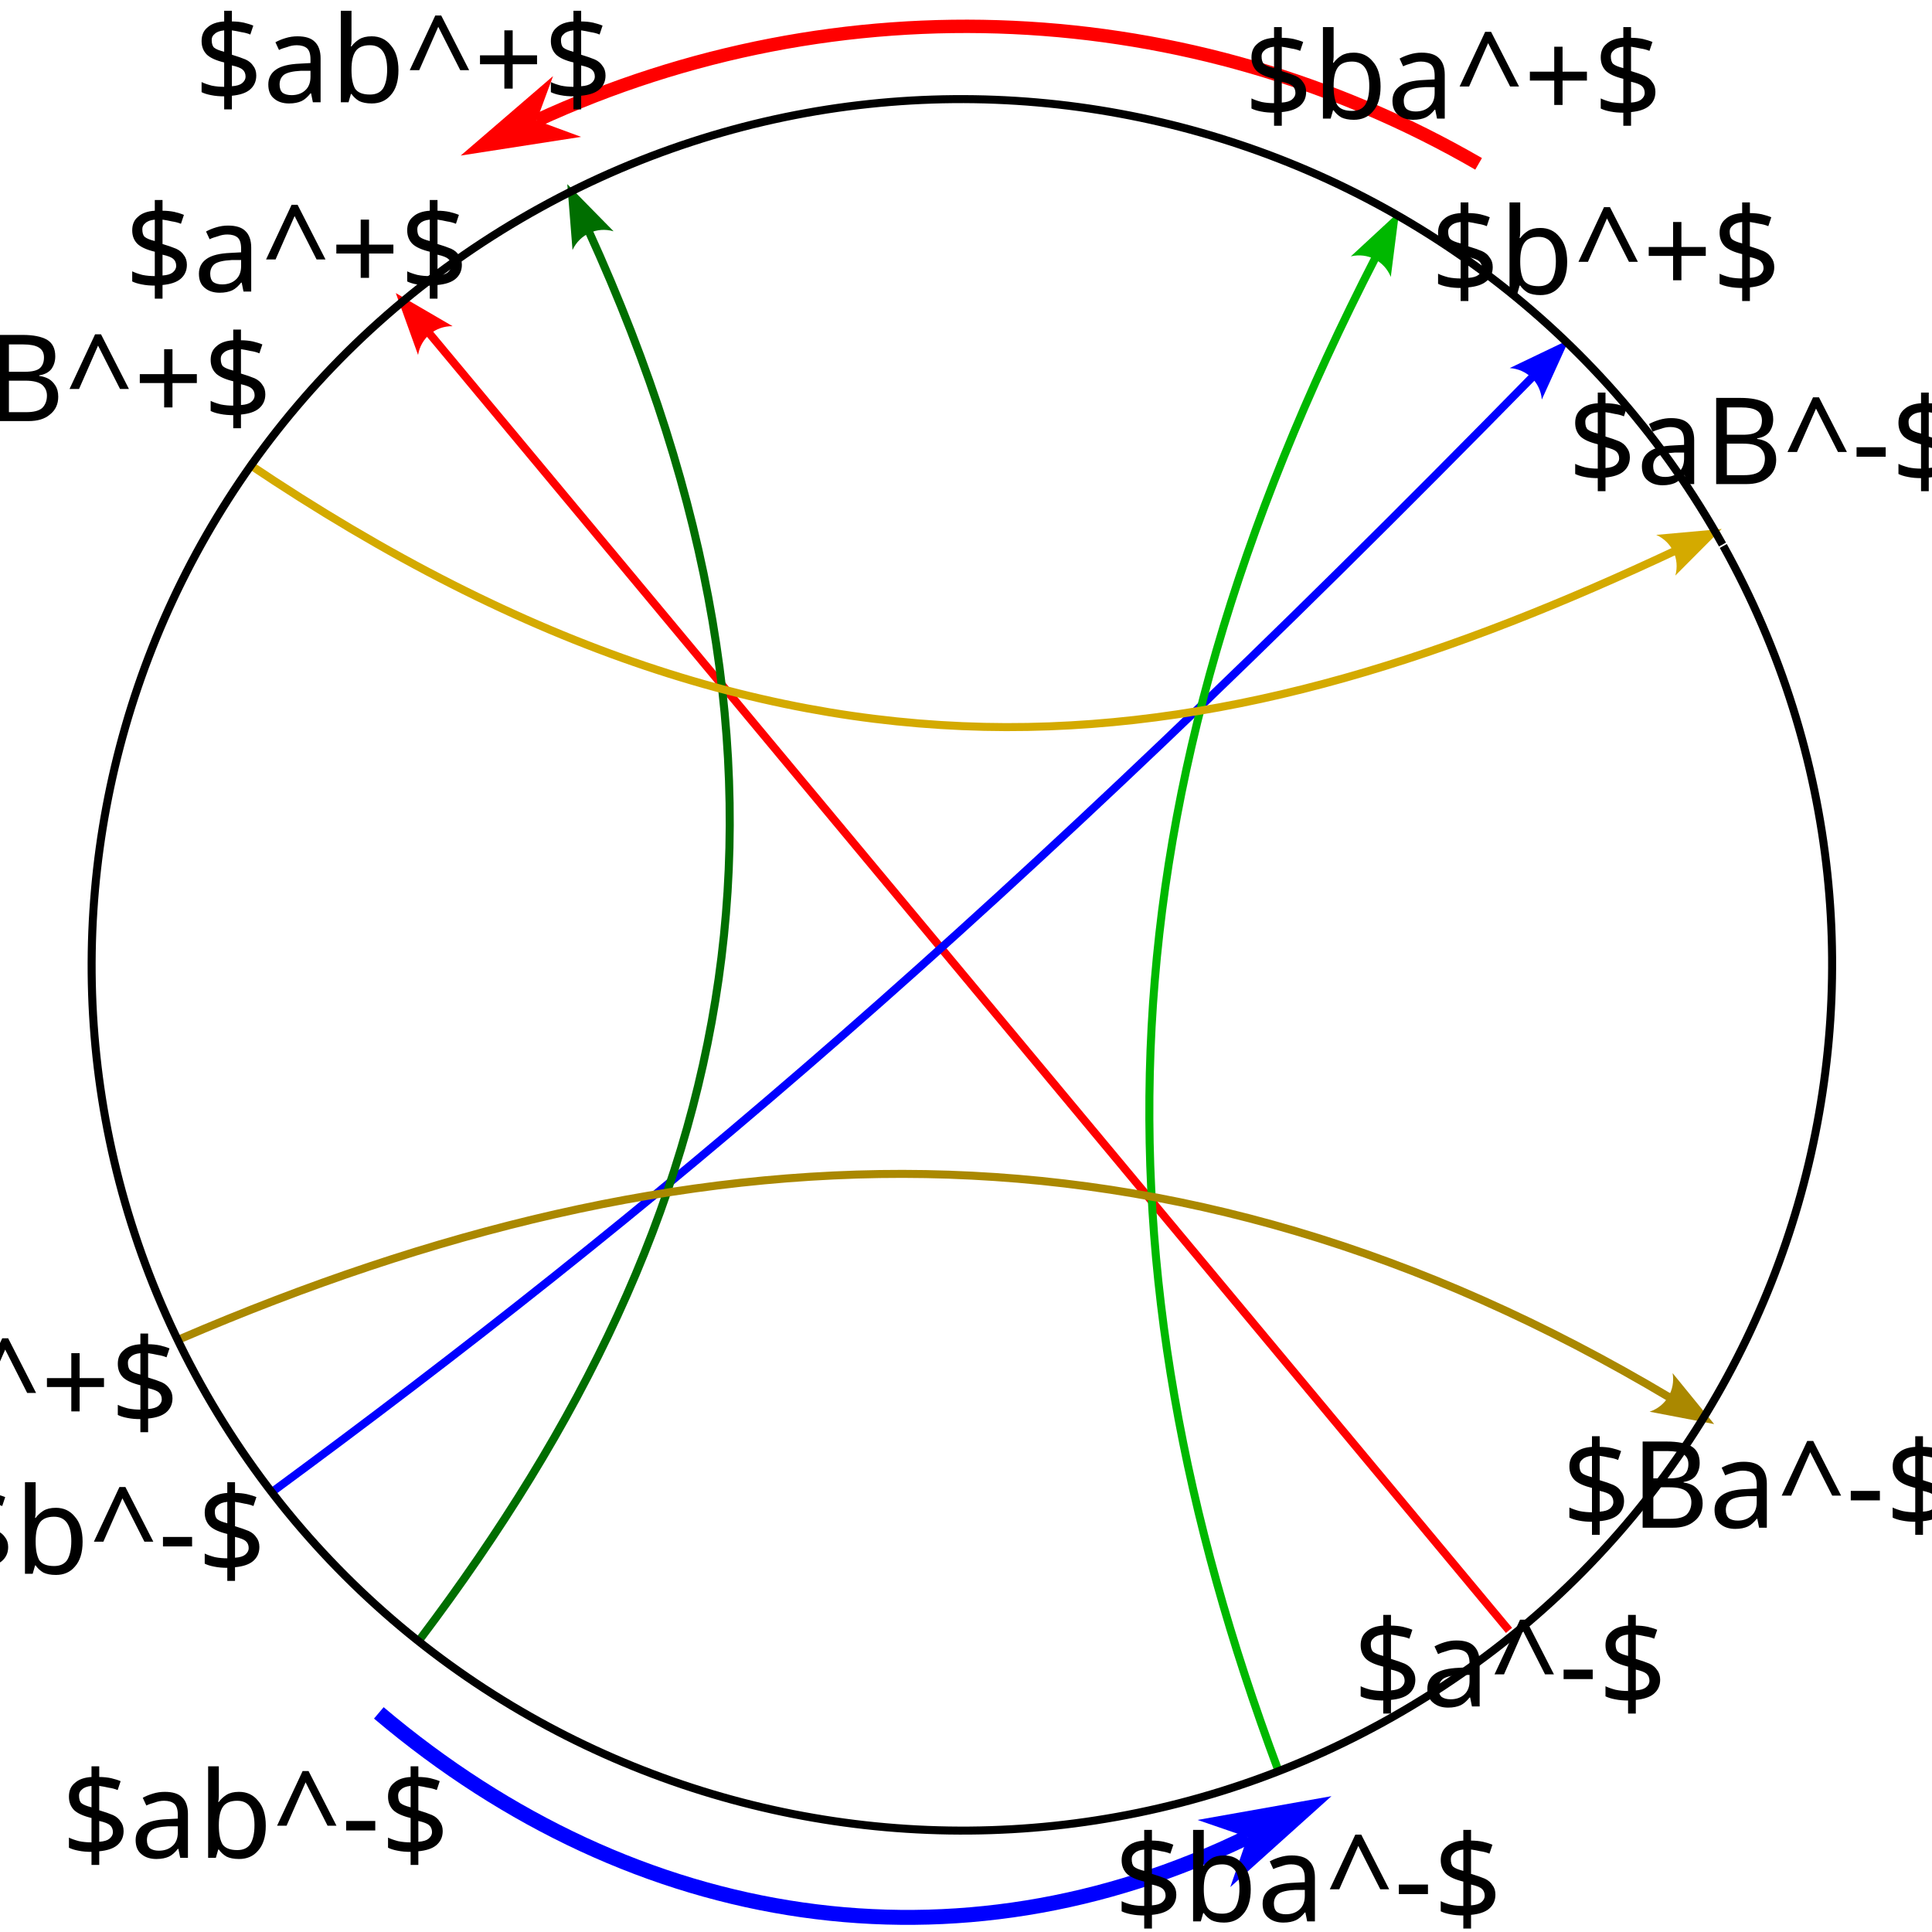
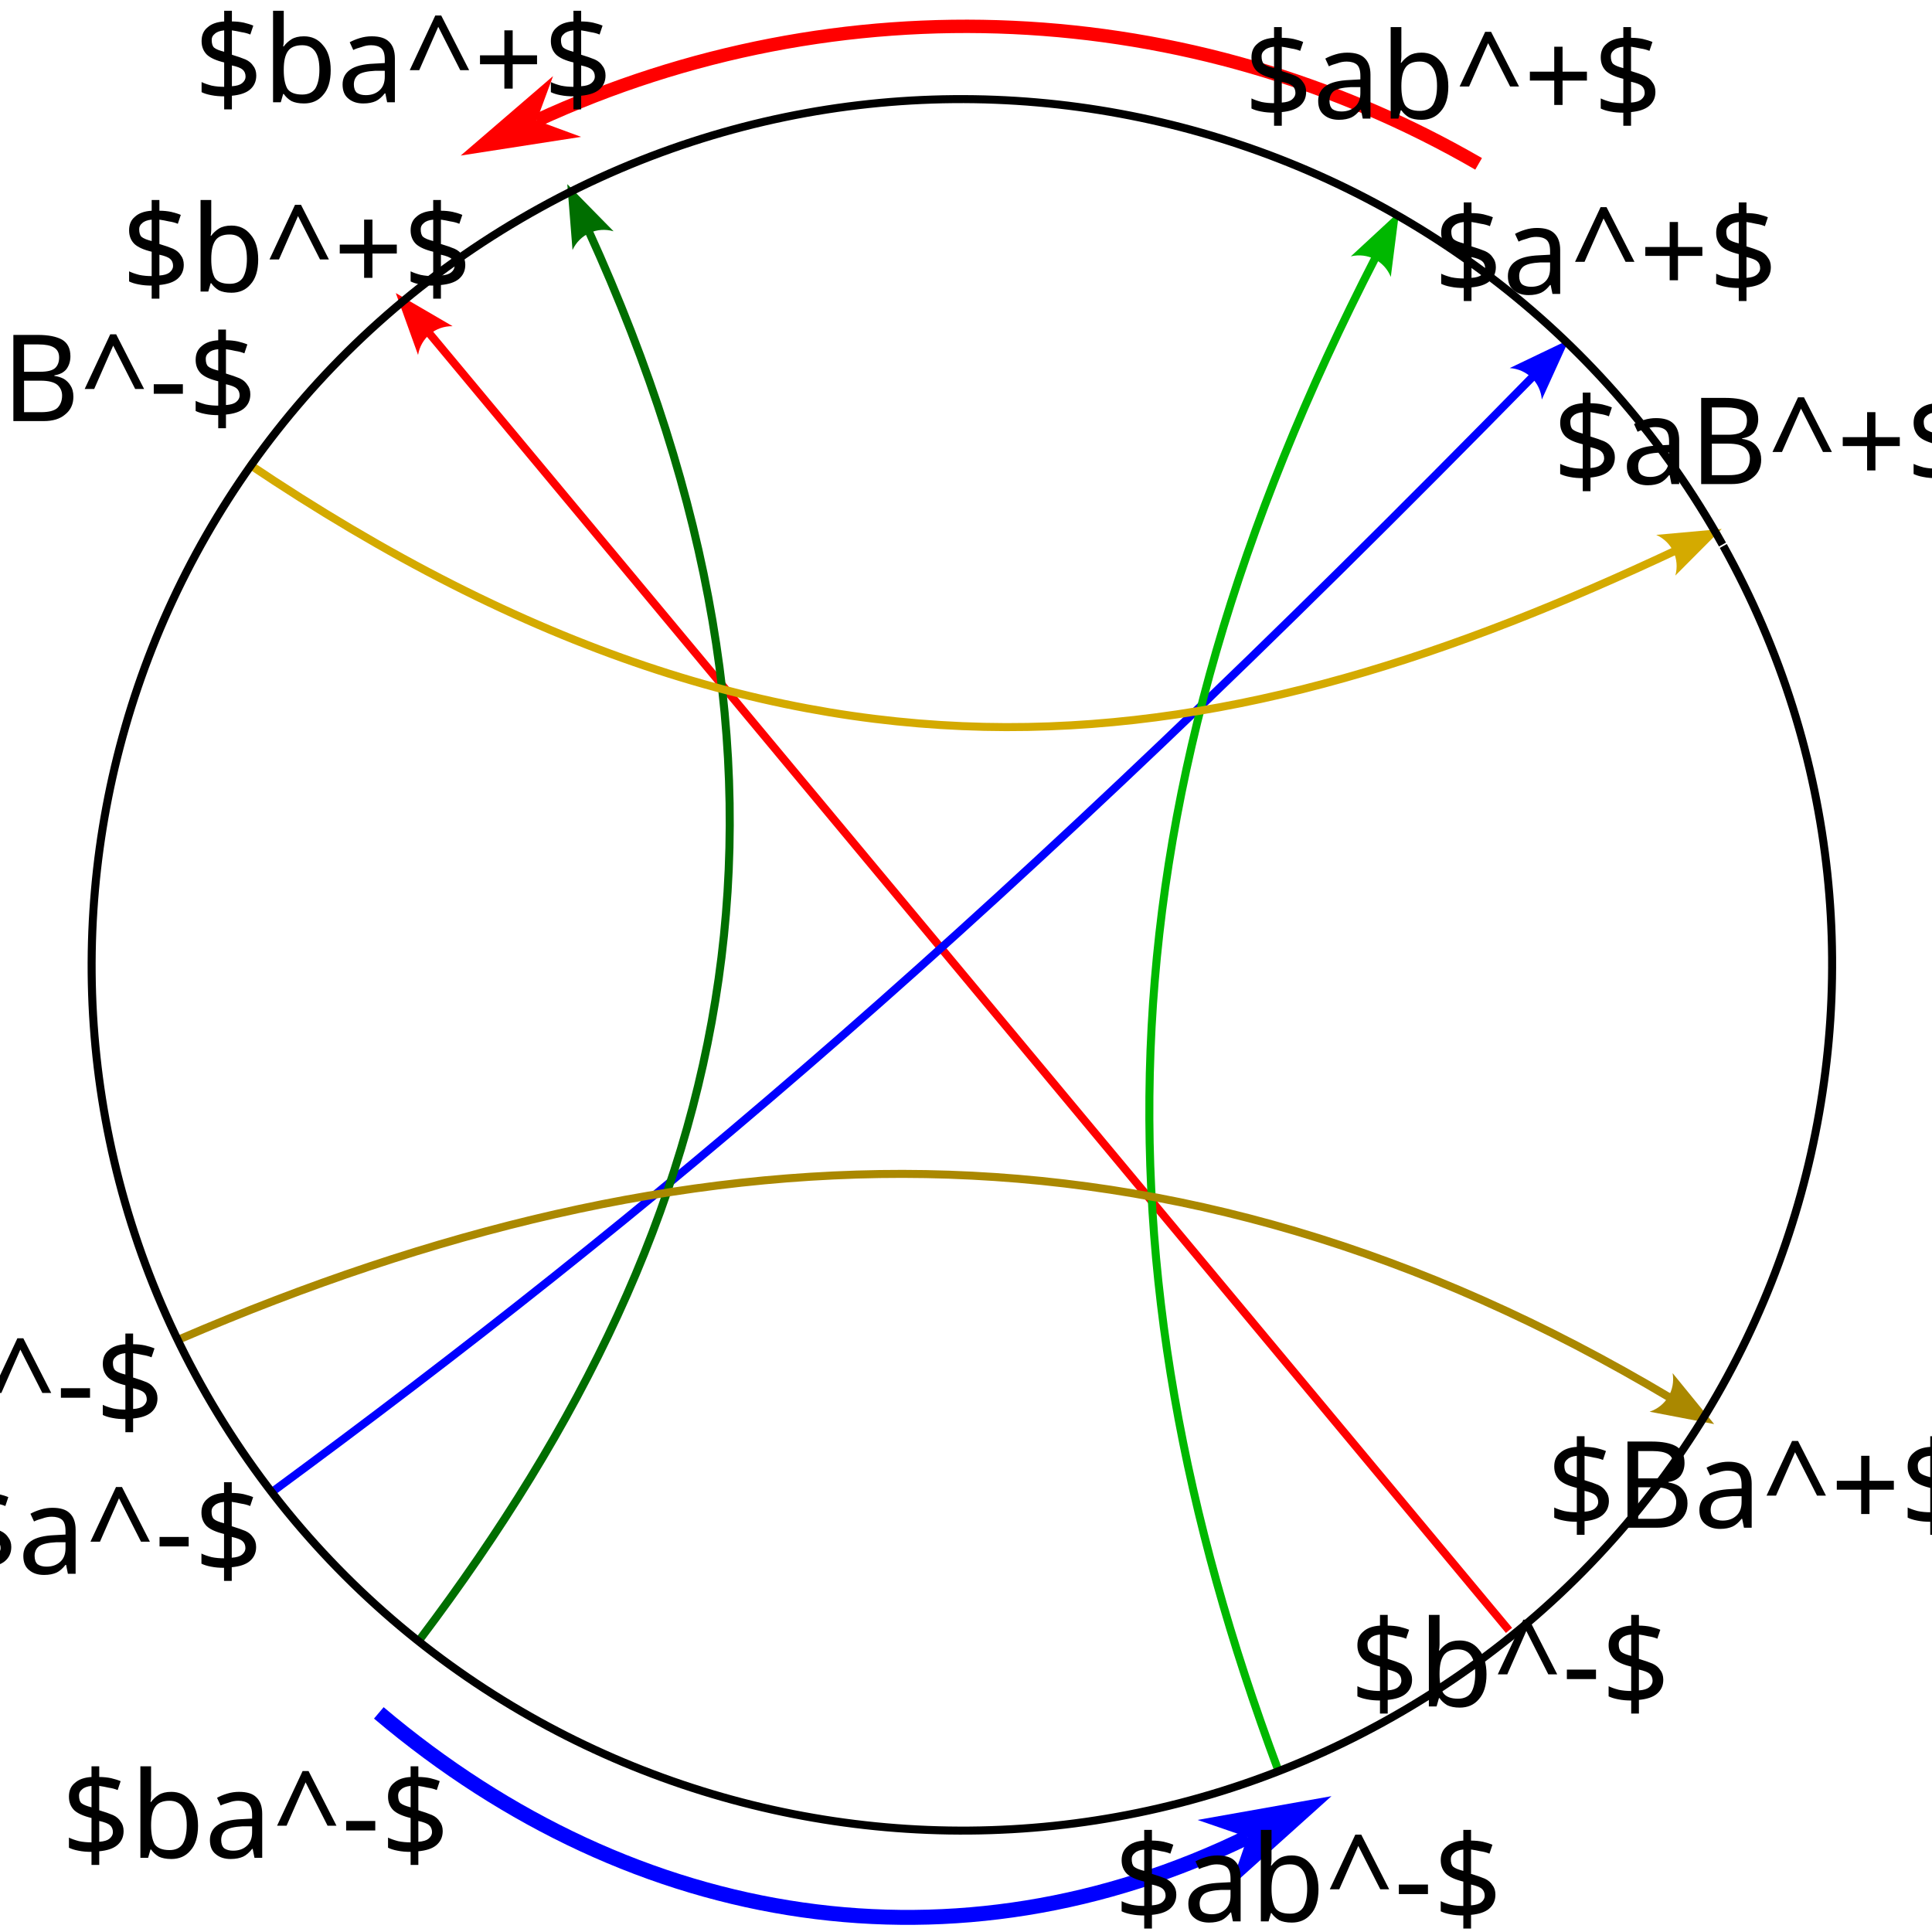
<svg xmlns="http://www.w3.org/2000/svg" width="2in" height="2in" viewBox="0 0 50.8 50.8" version="1.1" id="svg1">
  <defs id="defs1">
    <marker style="overflow:visible" id="marker5" refX="0" refY="0" orient="auto-start-reverse" markerWidth="1" markerHeight="1" viewBox="0 0 1 1" preserveAspectRatio="xMidYMid">
      <path transform="scale(0.7)" d="M -2,-4 9,0 -2,4 c 2,-2.33 2,-5.66 0,-8 z" style="fill:context-stroke;fill-rule:evenodd;stroke:none" id="path5" />
    </marker>
    <marker style="overflow:visible" id="marker4" refX="0" refY="0" orient="auto-start-reverse" markerWidth="1" markerHeight="1" viewBox="0 0 1 1" preserveAspectRatio="xMidYMid">
      <path transform="scale(0.7)" d="M -2,-4 9,0 -2,4 c 2,-2.33 2,-5.66 0,-8 z" style="fill:context-stroke;fill-rule:evenodd;stroke:none" id="path4" />
    </marker>
    <marker style="overflow:visible" id="marker3" refX="0" refY="0" orient="auto-start-reverse" markerWidth="1" markerHeight="1" viewBox="0 0 1 1" preserveAspectRatio="xMidYMid">
      <path transform="scale(0.7)" d="M -2,-4 9,0 -2,4 c 2,-2.33 2,-5.66 0,-8 z" style="fill:context-stroke;fill-rule:evenodd;stroke:none" id="path3" />
    </marker>
    <marker style="overflow:visible" id="marker2" refX="0" refY="0" orient="auto-start-reverse" markerWidth="1" markerHeight="1" viewBox="0 0 1 1" preserveAspectRatio="xMidYMid">
      <path transform="scale(0.7)" d="M -2,-4 9,0 -2,4 c 2,-2.33 2,-5.66 0,-8 z" style="fill:context-stroke;fill-rule:evenodd;stroke:none" id="path2" />
    </marker>
    <marker style="overflow:visible" id="marker1" refX="0" refY="0" orient="auto-start-reverse" markerWidth="1" markerHeight="1" viewBox="0 0 1 1" preserveAspectRatio="xMidYMid">
      <path transform="scale(0.7)" d="M -2,-4 9,0 -2,4 c 2,-2.33 2,-5.66 0,-8 z" style="fill:context-stroke;fill-rule:evenodd;stroke:none" id="path1" />
    </marker>
    <marker style="overflow:visible" id="ConcaveTriangle" refX="0" refY="0" orient="auto-start-reverse" markerWidth="1" markerHeight="1" viewBox="0 0 1 1" preserveAspectRatio="xMidYMid">
      <path transform="scale(0.7)" d="M -2,-4 9,0 -2,4 c 2,-2.33 2,-5.66 0,-8 z" style="fill:context-stroke;fill-rule:evenodd;stroke:none" id="path7" />
    </marker>
    <marker style="overflow:visible" id="DartArrow" refX="0" refY="0" orient="auto-start-reverse" markerWidth="1" markerHeight="1" viewBox="0 0 1 1" preserveAspectRatio="xMidYMid">
      <path style="fill:context-stroke;fill-rule:evenodd;stroke:none" d="M 0,0 5,-5 -12.5,0 5,5 Z" transform="scale(-0.5)" id="path6" />
    </marker>
    <rect x="644.477" y="100.005" width="63.64" height="68.69" id="rect4" />
    <rect x="644.477" y="100.005" width="63.64" height="68.69" id="rect4-5" />
    <rect x="644.477" y="100.005" width="63.64" height="68.69" id="rect4-5-6" />
    <rect x="644.477" y="100.005" width="63.64" height="68.69" id="rect4-5-6-1" />
    <rect x="644.477" y="100.005" width="63.64" height="68.69" id="rect4-5-6-1-0" />
    <rect x="644.477" y="100.005" width="63.64" height="68.69" id="rect4-9" />
    <rect x="644.477" y="100.005" width="63.64" height="68.69" id="rect4-5-6-9" />
    <rect x="644.477" y="100.005" width="63.64" height="68.69" id="rect4-5-6-1-0-8" />
  </defs>
  <g id="layer1" transform="translate(-12.10939,6.048508)">
    <path style="fill:#ff0000;stroke:#ff0000;stroke-width:0.211;stroke-dasharray:none;marker-start:url(#marker2)" d="M 23.367,2.679 51.787,36.821" id="path2-7" />
    <path style="fill:none;stroke:#0000ff;stroke-width:0.211;stroke-dasharray:none;stroke-opacity:1;marker-end:url(#marker3)" d="M 19.282,33.167 C 29.177,25.883 38.328,18.224 52.435,3.832" id="path3-6" />
    <path style="fill:none;stroke:#006e00;stroke-width:0.212;stroke-dasharray:none;stroke-opacity:1;marker-start:url(#ConcaveTriangle)" d="M 27.58,0.009 C 34.122,14.357 31.644,25.807 23.162,37.04" id="path4-0" />
    <path style="fill:none;stroke:#00b800;stroke-width:0.211;stroke-dasharray:none;stroke-opacity:1;marker-start:url(#marker1)" d="M 48.289,0.7 C 40.955,14.946 40.751,27.202 45.711,40.474" id="path5-7" />
    <path style="fill:none;stroke:#d4aa00;stroke-width:0.211;stroke-dasharray:none;stroke-opacity:1;marker-end:url(#marker4)" d="M 18.623,6.134 C 33.401,16.093 44.494,13.908 56.177,8.425" id="path6-5" />
    <path style="fill:none;stroke:#aa8800;stroke-width:0.211;stroke-dasharray:none;stroke-opacity:1;marker-end:url(#marker5)" d="m 16.866,29.149 c 13.276,-5.701 25.899,-6.357 39.174,1.566" id="path7-3" />
    <path style="fill:none;stroke:#000000;stroke-width:0.211;stroke-dasharray:none;stroke-opacity:1" id="path15-3" d="M 57.422,8.307 A 22.878,22.76 0 0 1 48.483,39.233 22.878,22.76 0 0 1 17.391,30.355 22.878,22.76 0 0 1 26.301,-0.58 22.878,22.76 0 0 1 57.401,8.27" />
    <path style="fill:none;stroke:#0000ff;stroke-width:0.393;stroke-miterlimit:4;stroke-dasharray:none;stroke-opacity:1;marker-start:url(#DartArrow)" id="path833-9-6-8-5" d="M 44.911,42.257 A 25.804,34.112 0 0 1 22.07,38.99" />
    <path style="fill:none;stroke:#ff0000;stroke-width:0.352;stroke-miterlimit:4;stroke-dasharray:none;stroke-opacity:1;marker-start:url(#DartArrow)" id="path833-9-6-8-5-7" d="M 26.221,-2.88 A 26.706,26.434 0 0 1 50.988,-1.74" />
    <text xml:space="preserve" style="font-style:normal;font-weight:normal;font-size:3.175px;line-height:1.25;font-family:sans-serif;text-align:center;text-anchor:middle;fill:#000000;fill-opacity:1;stroke:none;stroke-width:0.074" x="52.375" y="-2.93" id="text1461-1">
-       <tspan id="tspan1459-1" x="52.375" y="-2.93" style="font-size:3.175px;text-align:center;text-anchor:middle;stroke-width:0.074">$ba^+$</tspan>
+       <tspan id="tspan1459-1" x="52.375" y="-2.93" style="font-size:3.175px;text-align:center;text-anchor:middle;stroke-width:0.074">$ab^+$</tspan>
    </text>
    <text xml:space="preserve" style="font-style:normal;font-weight:normal;font-size:3.175px;line-height:1.25;font-family:sans-serif;text-align:center;text-anchor:middle;fill:#000000;fill-opacity:1;stroke:none;stroke-width:0.074" x="48.564" y="44.473" id="text1461-1-9">
-       <tspan id="tspan1459-1-5" x="48.564" y="44.473" style="font-size:3.175px;text-align:center;text-anchor:middle;stroke-width:0.074">$ba^-$</tspan>
+       <tspan id="tspan1459-1-5" x="48.564" y="44.473" style="font-size:3.175px;text-align:center;text-anchor:middle;stroke-width:0.074">$ab^-$</tspan>
    </text>
    <text xml:space="preserve" style="font-style:normal;font-weight:normal;font-size:3.175px;line-height:1.25;font-family:sans-serif;text-align:center;text-anchor:middle;fill:#000000;fill-opacity:1;stroke:none;stroke-width:0.074" x="24.77" y="-3.359" id="text1461-1-6">
-       <tspan id="tspan1459-1-8" x="24.77" y="-3.359" style="font-size:3.175px;text-align:center;text-anchor:middle;stroke-width:0.074">$ab^+$</tspan>
+       <tspan id="tspan1459-1-8" x="24.77" y="-3.359" style="font-size:3.175px;text-align:center;text-anchor:middle;stroke-width:0.074">$ba^+$</tspan>
    </text>
    <text xml:space="preserve" style="font-style:normal;font-weight:normal;font-size:3.175px;line-height:1.25;font-family:sans-serif;text-align:center;text-anchor:middle;fill:#000000;fill-opacity:1;stroke:none;stroke-width:0.074" x="20.883" y="42.8" id="text1461-1-6-0">
-       <tspan id="tspan1459-1-8-5" x="20.883" y="42.8" style="font-size:3.175px;text-align:center;text-anchor:middle;stroke-width:0.074">$ab^-$</tspan>
+       <tspan id="tspan1459-1-8-5" x="20.883" y="42.8" style="font-size:3.175px;text-align:center;text-anchor:middle;stroke-width:0.074">$ba^-$</tspan>
    </text>
    <text xml:space="preserve" style="font-style:normal;font-weight:normal;font-size:3.175px;line-height:1.25;font-family:sans-serif;text-align:center;text-anchor:middle;fill:#000000;fill-opacity:1;stroke:none;stroke-width:0.074" x="16.957" y="35.332" id="text1461-5-2">
-       <tspan id="tspan1459-0-8" x="16.957" y="35.332" style="font-size:3.175px;text-align:center;text-anchor:middle;stroke-width:0.074">$b^-$</tspan>
+       <tspan id="tspan1459-0-8" x="16.957" y="35.332" style="font-size:3.175px;text-align:center;text-anchor:middle;stroke-width:0.074">$a^-$</tspan>
    </text>
    <text xml:space="preserve" style="font-style:normal;font-weight:normal;font-size:3.175px;line-height:1.25;font-family:sans-serif;text-align:center;text-anchor:middle;fill:#000000;fill-opacity:1;stroke:none;stroke-width:0.074" x="56.389" y="1.68" id="text1461-5-3">
-       <tspan id="tspan1459-0-1" x="56.389" y="1.68" style="font-size:3.175px;text-align:center;text-anchor:middle;stroke-width:0.074">$b^+$</tspan>
+       <tspan id="tspan1459-0-1" x="56.389" y="1.68" style="font-size:3.175px;text-align:center;text-anchor:middle;stroke-width:0.074">$a^+$</tspan>
    </text>
    <text xml:space="preserve" style="font-style:normal;font-weight:normal;font-size:3.175px;line-height:1.25;font-family:sans-serif;text-align:center;text-anchor:middle;fill:#000000;fill-opacity:1;stroke:none;stroke-width:0.074" x="21.971" y="1.617" id="text1461-5-3-3">
-       <tspan id="tspan1459-0-1-9" x="21.971" y="1.617" style="font-size:3.175px;text-align:center;text-anchor:middle;stroke-width:0.074">$a^+$</tspan>
+       <tspan id="tspan1459-0-1-9" x="21.971" y="1.617" style="font-size:3.175px;text-align:center;text-anchor:middle;stroke-width:0.074">$b^+$</tspan>
    </text>
    <text xml:space="preserve" style="font-style:normal;font-weight:normal;font-size:3.175px;line-height:1.25;font-family:sans-serif;text-align:center;text-anchor:middle;fill:#000000;fill-opacity:1;stroke:none;stroke-width:0.074" x="53.873" y="38.82" id="text1461-5-3-3-0">
-       <tspan id="tspan1459-0-1-9-0" x="53.873" y="38.82" style="font-size:3.175px;text-align:center;text-anchor:middle;stroke-width:0.074">$a^-$</tspan>
+       <tspan id="tspan1459-0-1-9-0" x="53.873" y="38.82" style="font-size:3.175px;text-align:center;text-anchor:middle;stroke-width:0.074">$b^-$</tspan>
    </text>
    <text xml:space="preserve" style="font-style:normal;font-weight:normal;font-size:3.175px;line-height:1.25;font-family:sans-serif;text-align:center;text-anchor:middle;fill:#000000;fill-opacity:1;stroke:none;stroke-width:0.074" x="15.772" y="5.022" id="text1461-8">
-       <tspan id="tspan1459-8" x="15.772" y="5.022" style="font-size:3.175px;text-align:center;text-anchor:middle;stroke-width:0.074">$aB^+$</tspan>
+       <tspan id="tspan1459-8" x="15.772" y="5.022" style="font-size:3.175px;text-align:center;text-anchor:middle;stroke-width:0.074">$aB^-$</tspan>
    </text>
    <text xml:space="preserve" style="font-style:normal;font-weight:normal;font-size:3.175px;line-height:1.25;font-family:sans-serif;text-align:center;text-anchor:middle;fill:#000000;fill-opacity:1;stroke:none;stroke-width:0.074" x="60.546" y="6.677" id="text1461-8-4">
-       <tspan id="tspan1459-8-0" x="60.546" y="6.677" style="font-size:3.175px;text-align:center;text-anchor:middle;stroke-width:0.074">$aB^-$</tspan>
+       <tspan id="tspan1459-8-0" x="60.546" y="6.677" style="font-size:3.175px;text-align:center;text-anchor:middle;stroke-width:0.074">$aB^+$</tspan>
    </text>
    <text xml:space="preserve" style="font-style:normal;font-weight:normal;font-size:3.175px;line-height:1.25;font-family:sans-serif;text-align:center;text-anchor:middle;fill:#000000;fill-opacity:1;stroke:none;stroke-width:0.074" x="13.33" y="31.422" id="text1461-8-4-7">
-       <tspan id="tspan1459-8-0-8" x="13.33" y="31.422" style="font-size:3.175px;text-align:center;text-anchor:middle;stroke-width:0.074">$Ba^+$</tspan>
+       <tspan id="tspan1459-8-0-8" x="13.33" y="31.422" style="font-size:3.175px;text-align:center;text-anchor:middle;stroke-width:0.074">$Ba^-$</tspan>
    </text>
    <text xml:space="preserve" style="font-style:normal;font-weight:normal;font-size:3.175px;line-height:1.25;font-family:sans-serif;text-align:center;text-anchor:middle;fill:#000000;fill-opacity:1;stroke:none;stroke-width:0.074" x="60.392" y="34.12" id="text1461-8-4-7-8">
-       <tspan id="tspan1459-8-0-8-9" x="60.392" y="34.12" style="font-size:3.175px;text-align:center;text-anchor:middle;stroke-width:0.074">$Ba^-$</tspan>
+       <tspan id="tspan1459-8-0-8-9" x="60.392" y="34.12" style="font-size:3.175px;text-align:center;text-anchor:middle;stroke-width:0.074">$Ba^+$</tspan>
    </text>
  </g>
</svg>
